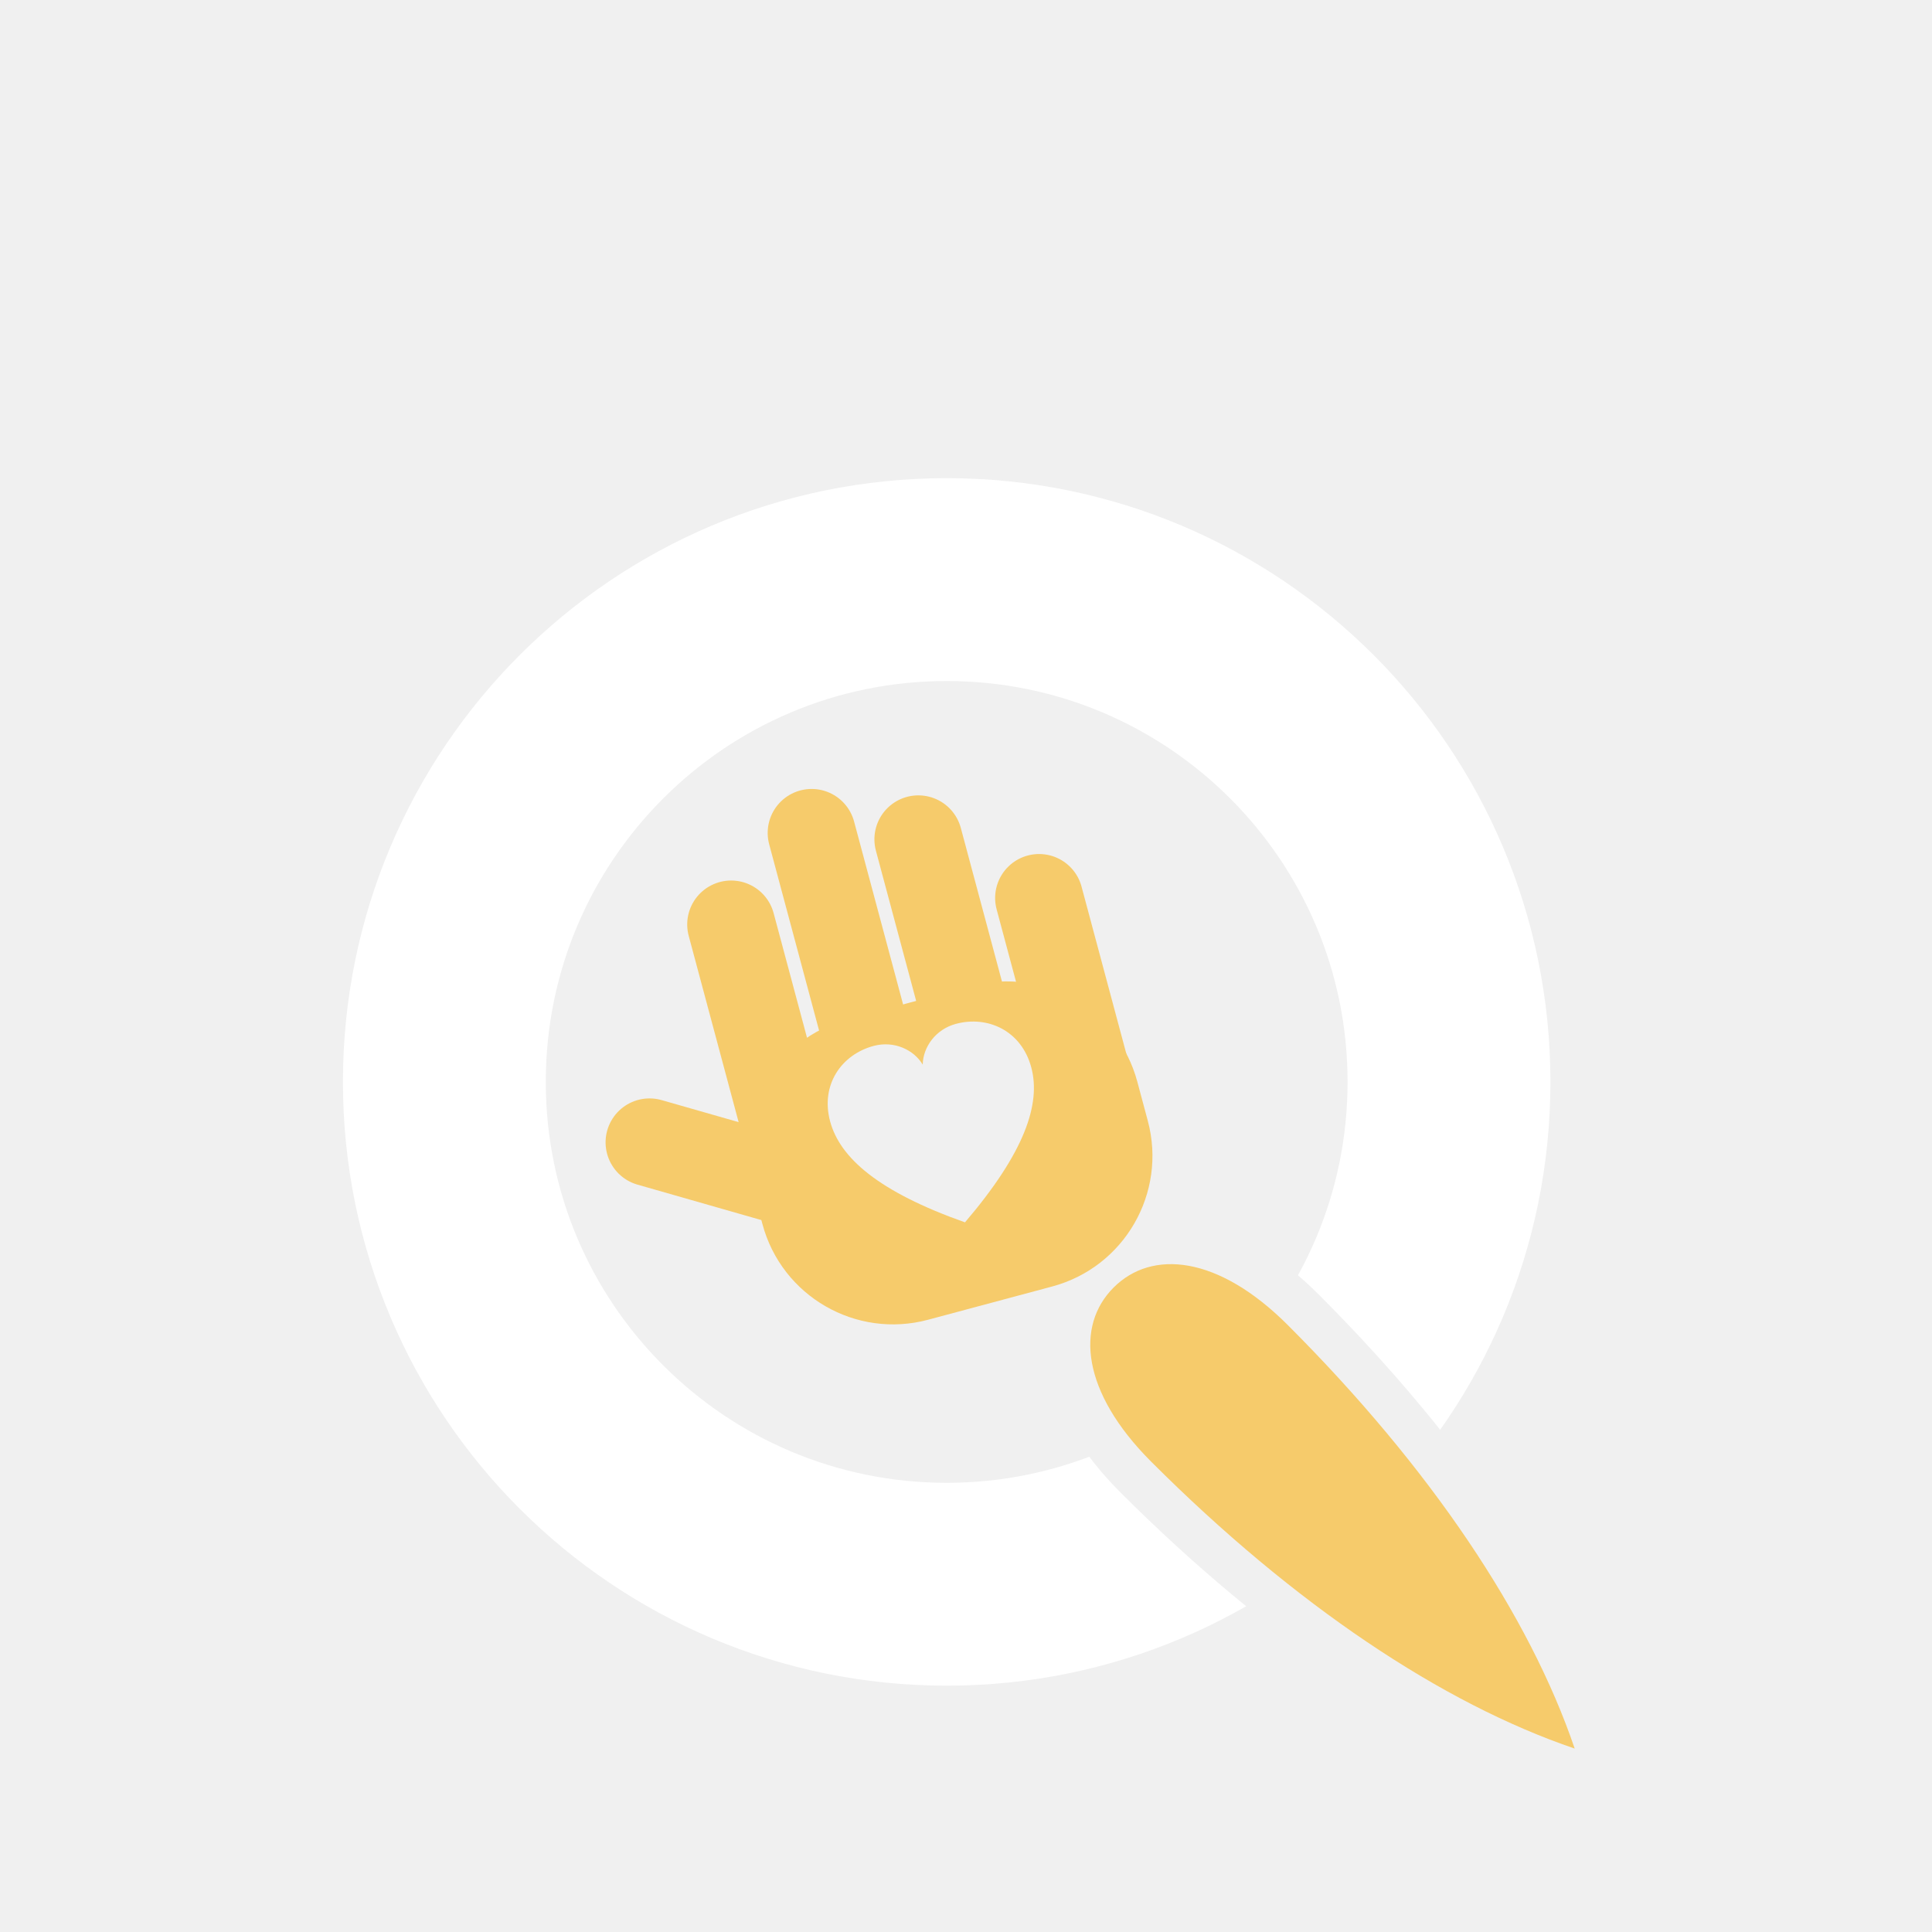
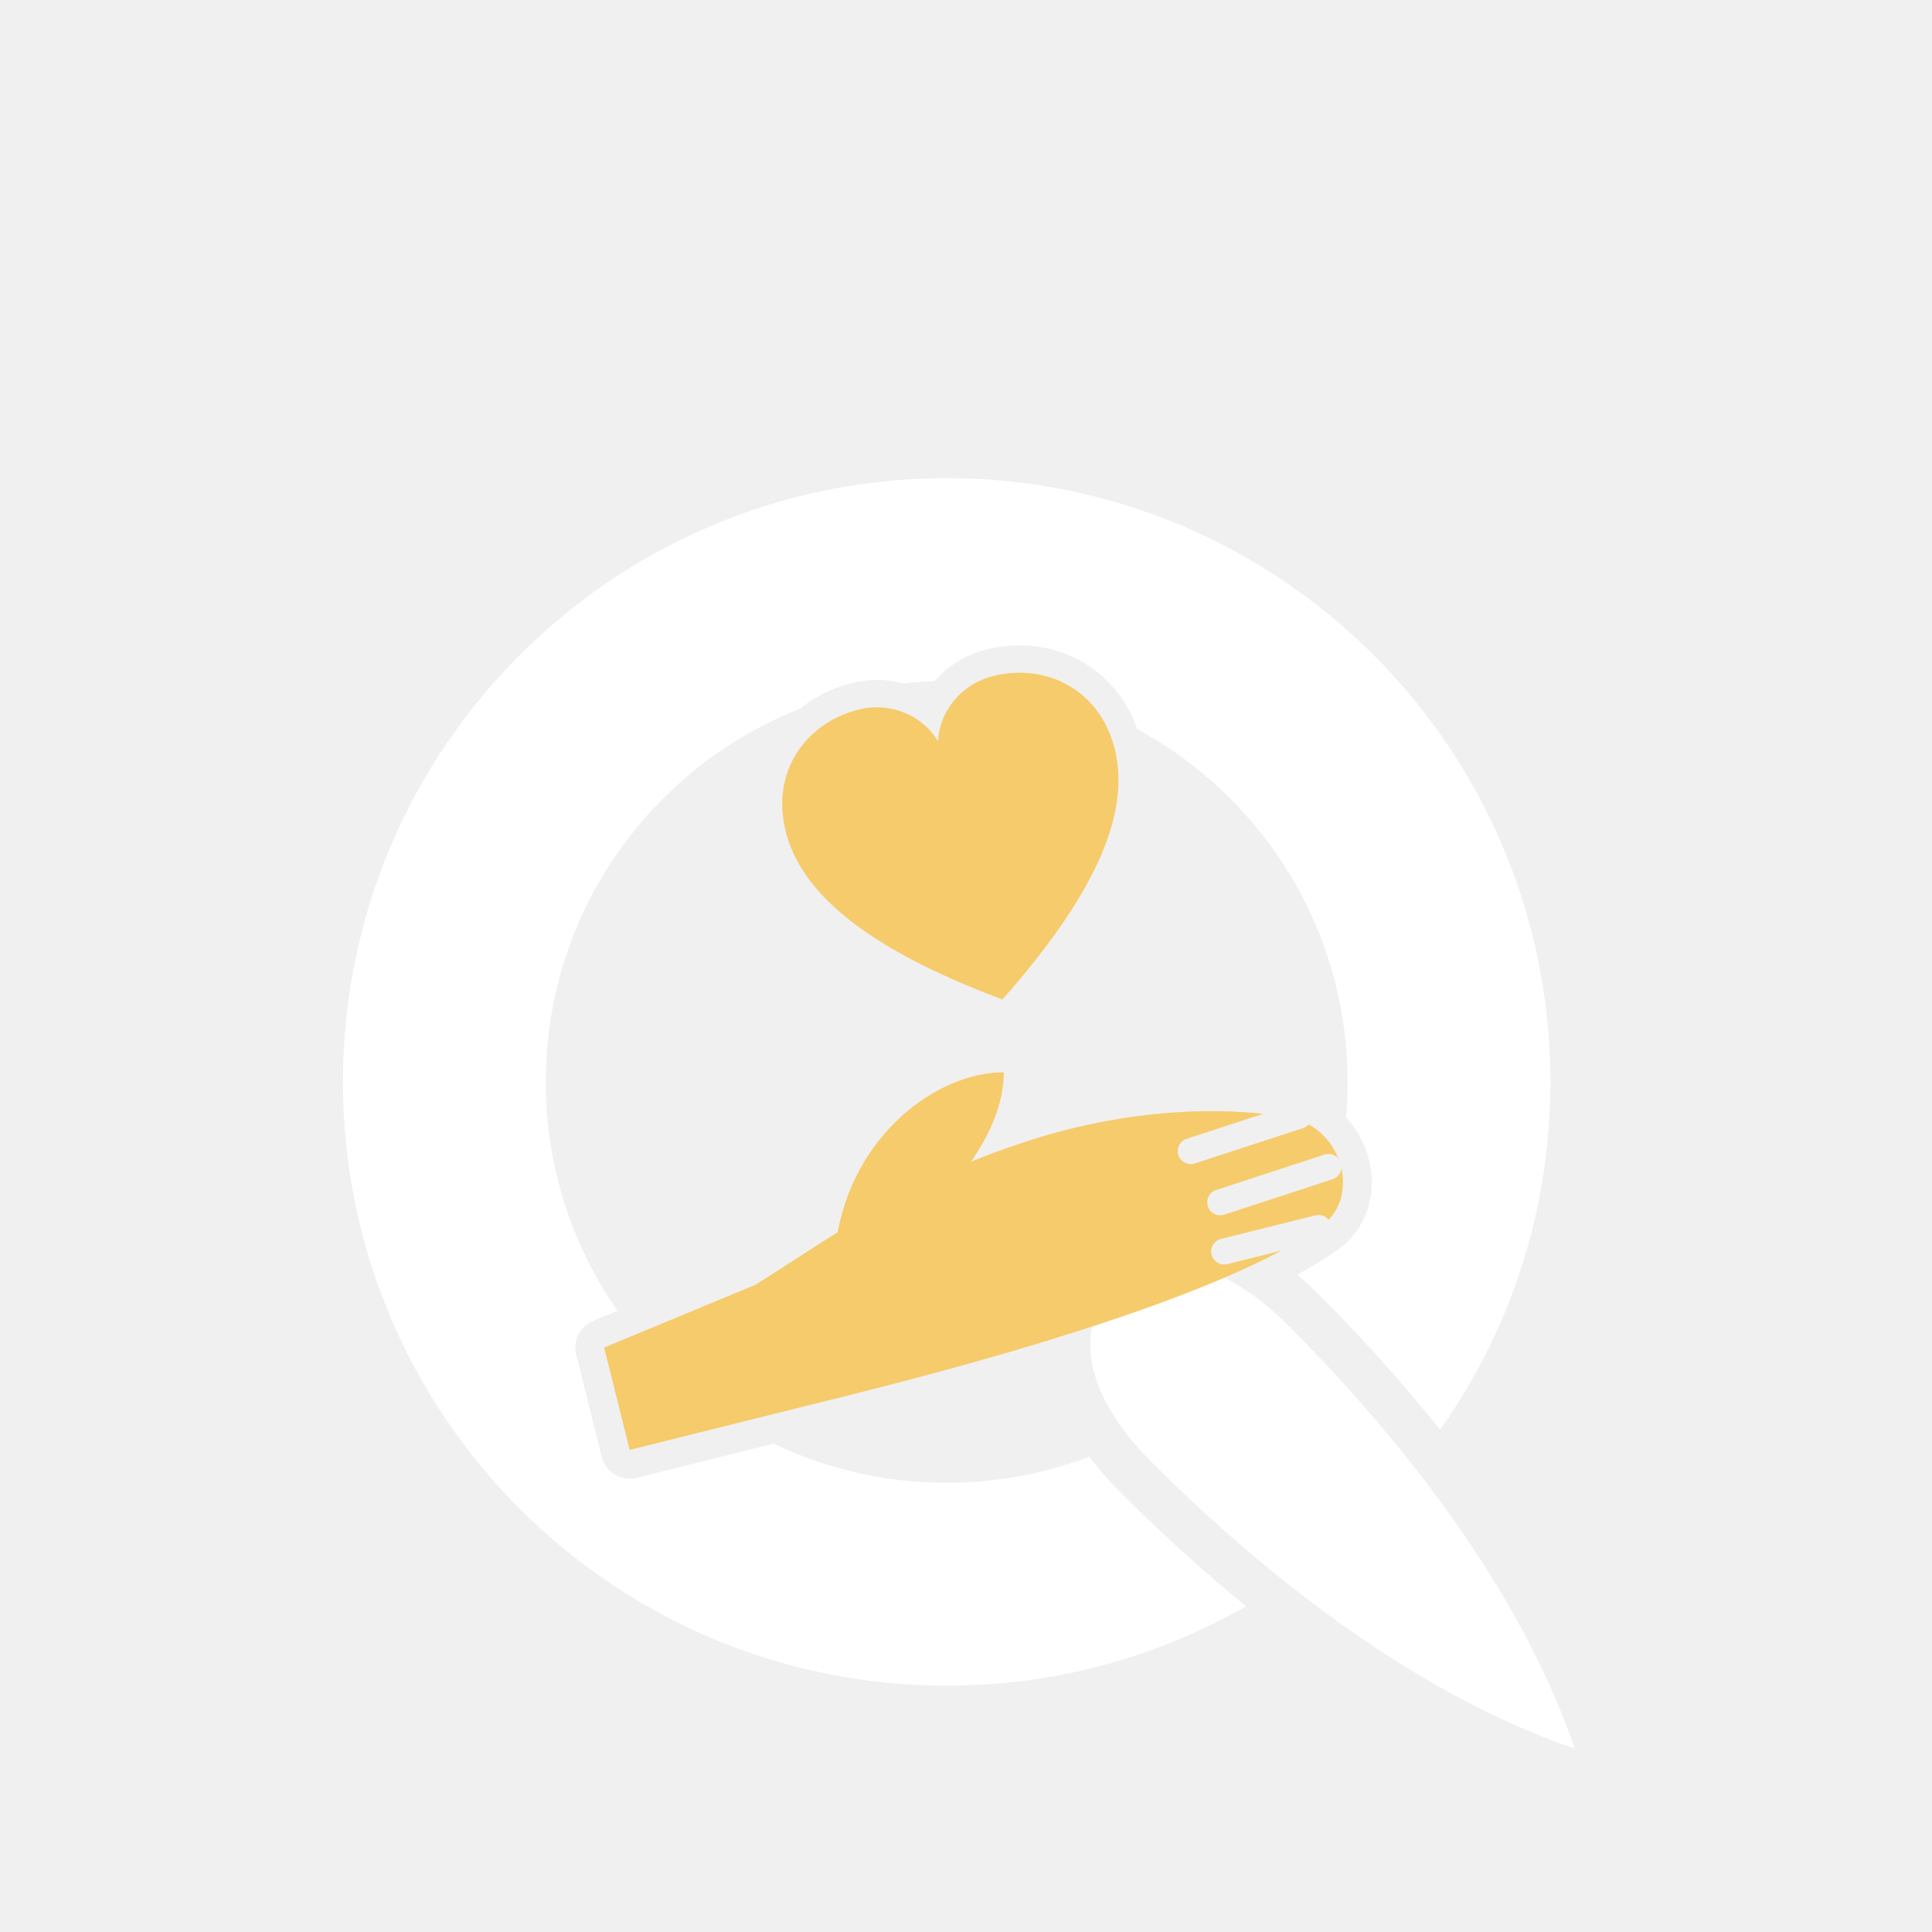
<svg xmlns="http://www.w3.org/2000/svg" viewBox="0 0 200 200" width="200" height="200" role="img">
  <defs>
-     <mask id="mm5" maskUnits="userSpaceOnUse" x="-20" y="-20" width="240" height="240">
-       <rect x="-20" y="-20" width="240" height="240" fill="#fff" />
+     <mask id="sm5" maskUnits="userSpaceOnUse" x="-40" y="-40" width="300" height="300">
+       <rect x="-40" y="-40" width="300" height="300" fill="#fff" />
+       <path d="M92,49 L78,50" stroke="#000" stroke-width="3.2" stroke-linecap="round" />
+       <path d="M94,56 L80,57" stroke="#000" stroke-width="3.2" stroke-linecap="round" />
+       <path d="M91,63 L79,63" stroke="#000" stroke-width="3.2" stroke-linecap="round" />
+     </mask>
+     <mask id="mm5" maskUnits="userSpaceOnUse" x="-40" y="-40" width="300" height="300">
+       <rect x="-40" y="-40" width="300" height="300" fill="#fff" />
      <g transform="matrix(0.70711 0.70711 0.70711 -0.70711 124 140)">
        <path d="M58,0 C45,6.4 27,10 6,10 C-4.2,10 -9.5,5.6 -9.5,0 C-9.5,-5.6 -4.2,-10 6,-10 C27,-10 45,-6.4 58,0 Z" fill="#000" stroke="#000" stroke-width="9" stroke-linejoin="round" />
      </g>
+       <g transform="translate(100 122) rotate(-14) scale(0.84) translate(-48 -46)" stroke="#000" stroke-width="7.1" stroke-linejoin="round">
+         <path d="M2,56 L22,53 C34,49 44,45 58,44 C70,43 82,45 91,49 C97,52 97,61 91,63 C78,68 50,69 30,69 L2,69 Z" fill="#000" />
+         <path d="M33,50 C38,38 50,33 58,35 C56,43 46,50 36,53 Z" fill="#000" />
+         <g transform="translate(60 12) scale(0.95)">
+           <path d="M0,15 C-16,4 -22,-5 -22,-13 C-22,-21 -16,-26 -9,-26 C-4.5,-26 -1,-23 0,-19.5 C1,-23 4.5,-26 9,-26 C16,-26 22,-21 22,-13 C22,-5 16,4 0,15 Z" fill="#000" />
+         </g>
+       </g>
    </mask>
-     <mask id="pm5" maskUnits="userSpaceOnUse" x="-40" y="-40" width="280" height="280">
-       <rect x="-40" y="-40" width="280" height="280" fill="#fff" />
-       <g transform="translate(48 57) scale(0.7)">
-         <path d="M0,15 C-16,4 -22,-5 -22,-13 C-22,-21 -16,-26 -9,-26 C-4.5,-26 -1,-23 0,-19.5 C1,-23 4.5,-26 9,-26 C16,-26 22,-21 22,-13 C22,-5 16,4 0,15 Z" fill="#000" />
+     <mask id="tm5" maskUnits="userSpaceOnUse" x="-40" y="-40" width="300" height="300">
+       <rect x="-40" y="-40" width="300" height="300" fill="#fff" />
+       <g transform="translate(100 122) rotate(-14) scale(0.84) translate(-48 -46)" stroke="#000" stroke-width="7.1" stroke-linejoin="round">
+         <path d="M2,56 L22,53 C34,49 44,45 58,44 C70,43 82,45 91,49 C97,52 97,61 91,63 C78,68 50,69 30,69 L2,69 Z" fill="#000" />
+         <path d="M33,50 C38,38 50,33 58,35 C56,43 46,50 36,53 Z" fill="#000" />
+         <g transform="translate(60 12) scale(0.95)">
+           <path d="M0,15 C-16,4 -22,-5 -22,-13 C-22,-21 -16,-26 -9,-26 C-4.5,-26 -1,-23 0,-19.5 C1,-23 4.5,-26 9,-26 C16,-26 22,-21 22,-13 C22,-5 16,4 0,15 Z" fill="#000" />
+         </g>
      </g>
    </mask>
  </defs>
  <g transform="translate(-2 0)">
    <circle cx="100" cy="112" r="52" fill="none" stroke="#FFFFFF" stroke-width="21" mask="url(#mm5)" />
-     <g transform="translate(98 112) rotate(-15) scale(0.70) translate(-48 -46)">
-       <g mask="url(#pm5)">
-         <path d="M26,52 L26,16" stroke="#F6CB6B" stroke-width="13" stroke-linecap="round" fill="none" />
-         <path d="M41,52 L41,6" stroke="#F6CB6B" stroke-width="13" stroke-linecap="round" fill="none" />
-         <path d="M56,52 L56,11" stroke="#F6CB6B" stroke-width="13" stroke-linecap="round" fill="none" />
-         <path d="M71,52 L71,24" stroke="#F6CB6B" stroke-width="13" stroke-linecap="round" fill="none" />
-         <path d="M26,56 L6,44" stroke="#F6CB6B" stroke-width="13" stroke-linecap="round" fill="none" />
-         <rect x="19" y="34" width="59" height="46" rx="20" fill="#F6CB6B" />
+     <g mask="url(#tm5)" transform="matrix(0.70711 0.70711 0.70711 -0.70711 124 140)">
+       <path d="M58,0 C45,6.4 27,10 6,10 C-4.2,10 -9.5,5.6 -9.5,0 C-9.5,-5.6 -4.2,-10 6,-10 C27,-10 45,-6.4 58,0 Z" fill="#FFFFFF" />
+     </g>
+     <g transform="translate(100 122) rotate(-14) scale(0.84) translate(-48 -46)">
+       <g mask="url(#sm5)">
+         <path d="M2,56 L22,53 C34,49 44,45 58,44 C70,43 82,45 91,49 C97,52 97,61 91,63 C78,68 50,69 30,69 L2,69 Z" fill="#F6CB6B" />
+         <path d="M33,50 C38,38 50,33 58,35 C56,43 46,50 36,53 Z" fill="#F6CB6B" />
      </g>
-     </g>
-     <g transform="matrix(0.70711 0.70711 0.70711 -0.70711 124 140)">
-       <path d="M58,0 C45,6.4 27,10 6,10 C-4.2,10 -9.5,5.6 -9.5,0 C-9.5,-5.6 -4.2,-10 6,-10 C27,-10 45,-6.4 58,0 Z" fill="#F6CB6B" />
+       <g transform="translate(60 12) scale(0.95)">
+         <path d="M0,15 C-16,4 -22,-5 -22,-13 C-22,-21 -16,-26 -9,-26 C-4.5,-26 -1,-23 0,-19.5 C1,-23 4.5,-26 9,-26 C16,-26 22,-21 22,-13 C22,-5 16,4 0,15 Z" fill="#F6CB6B" />
+       </g>
    </g>
  </g>
</svg>
